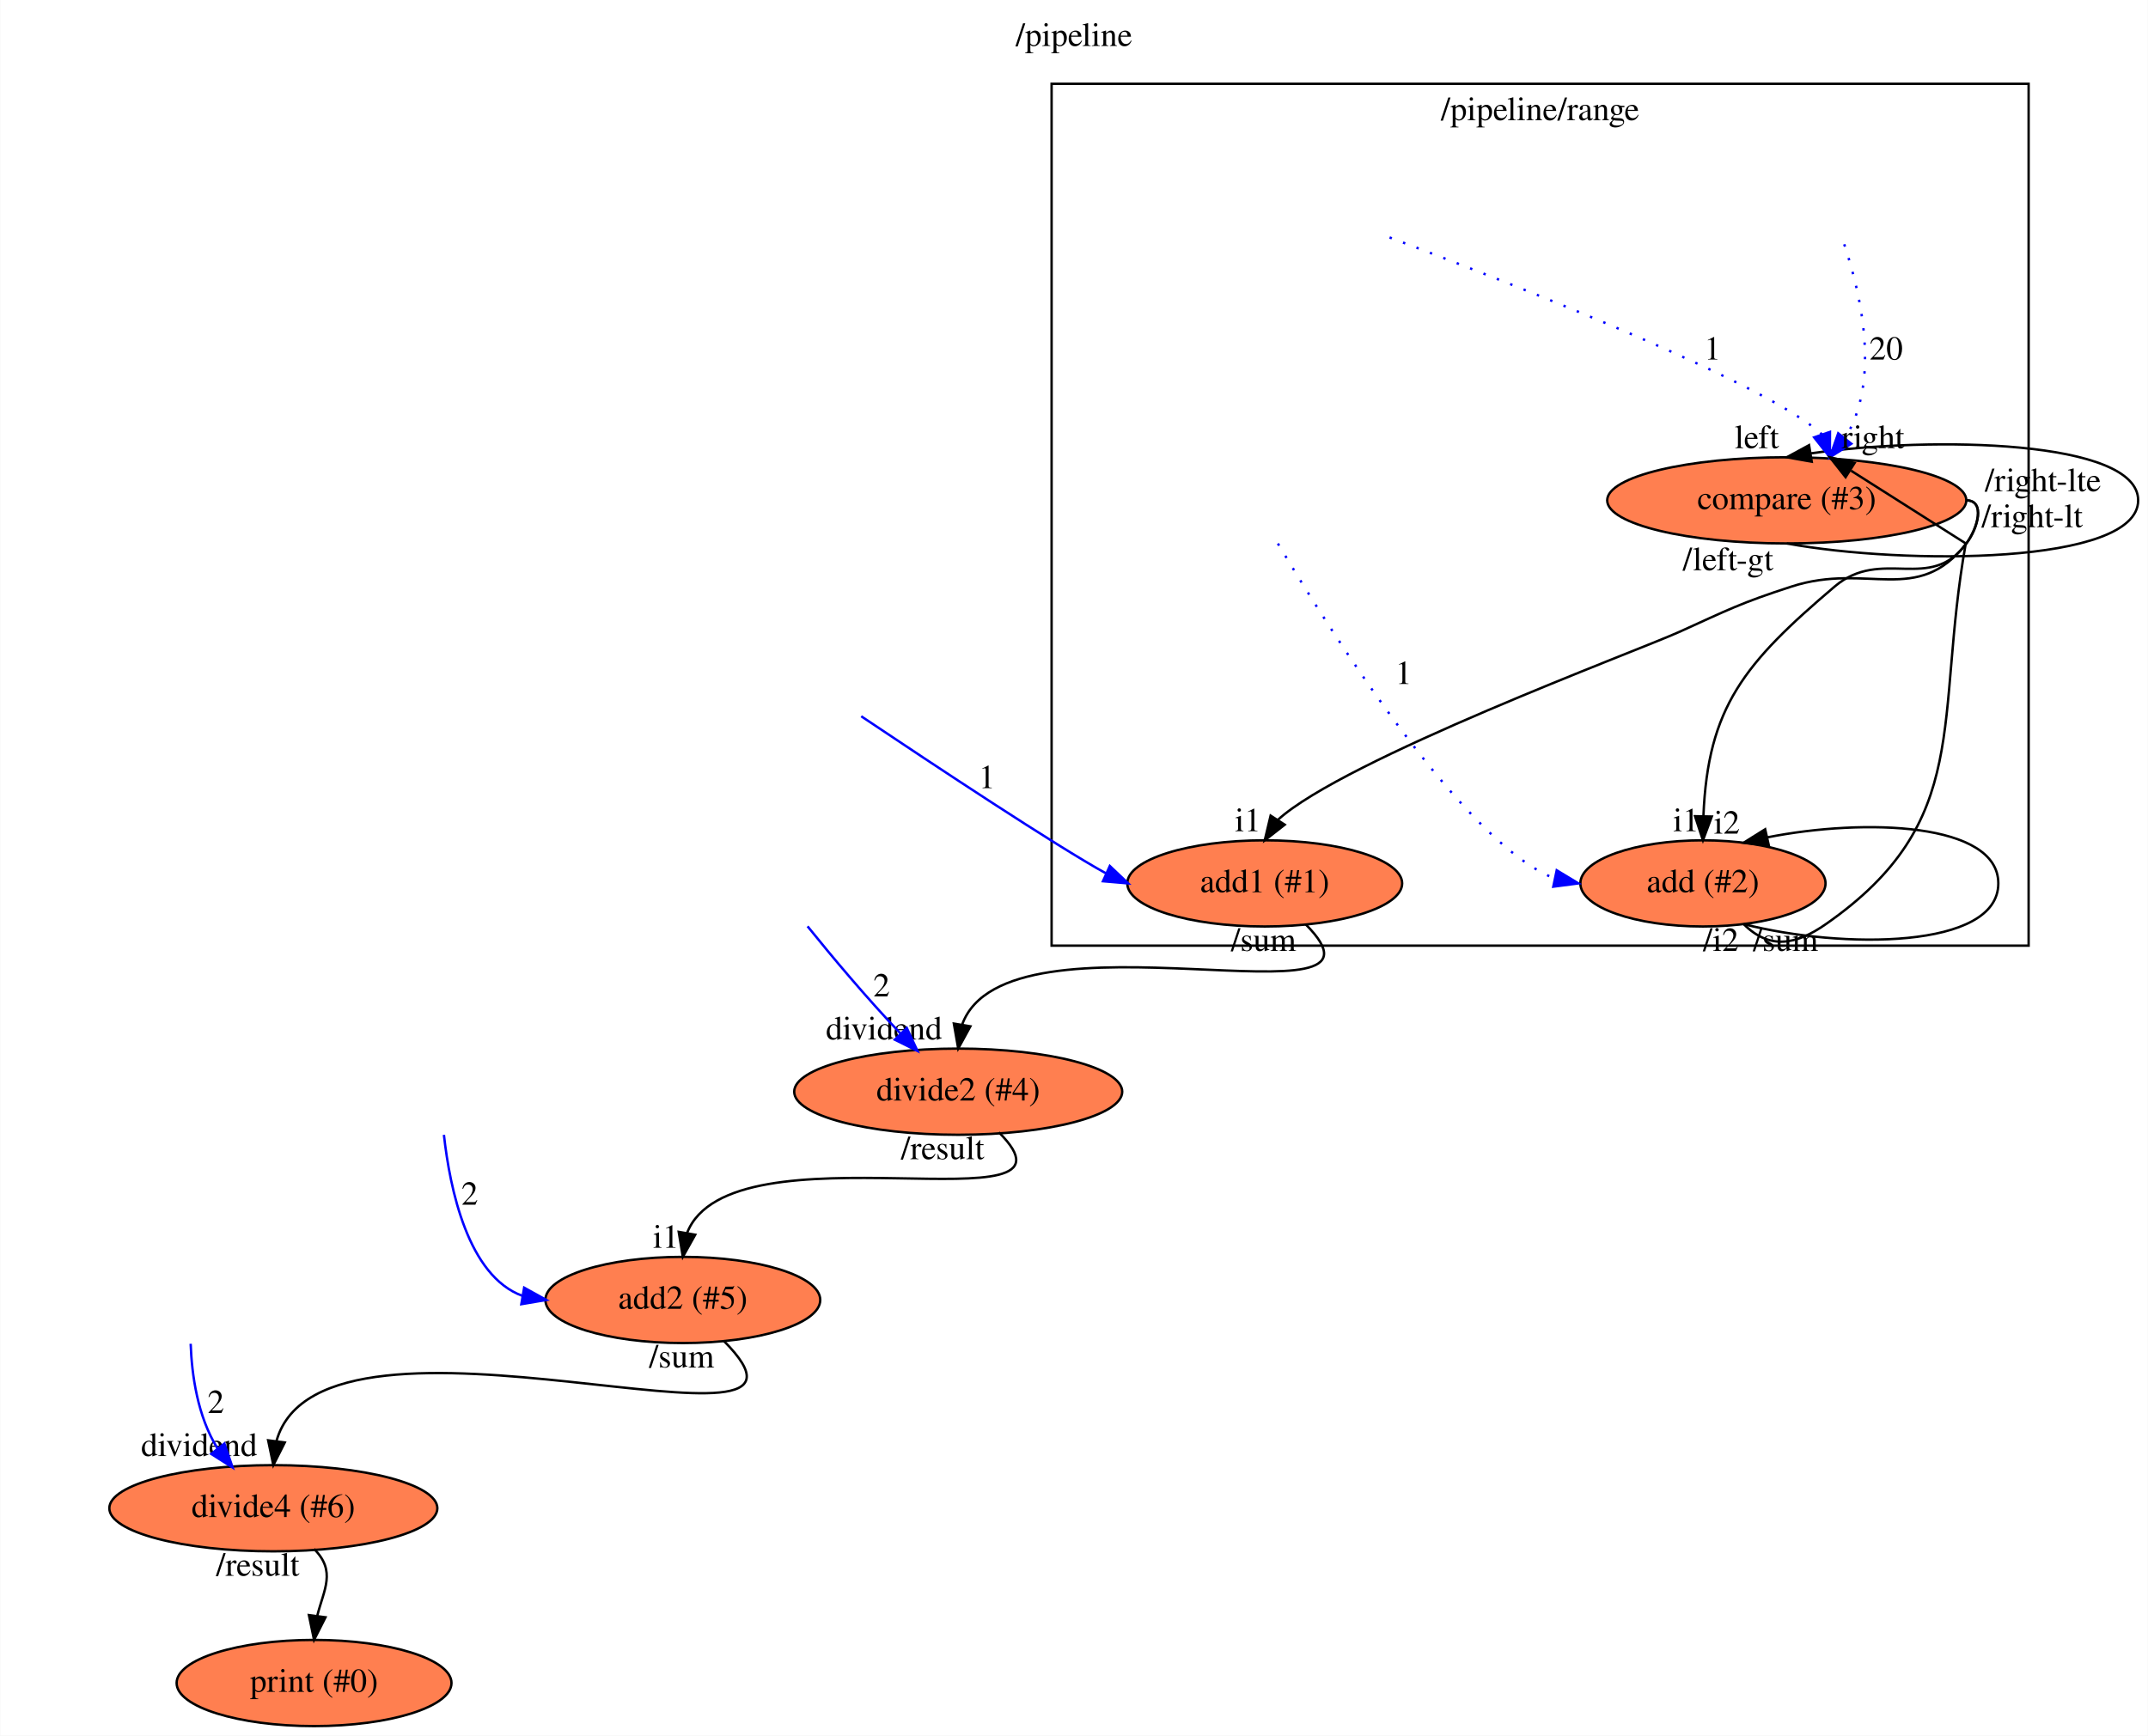
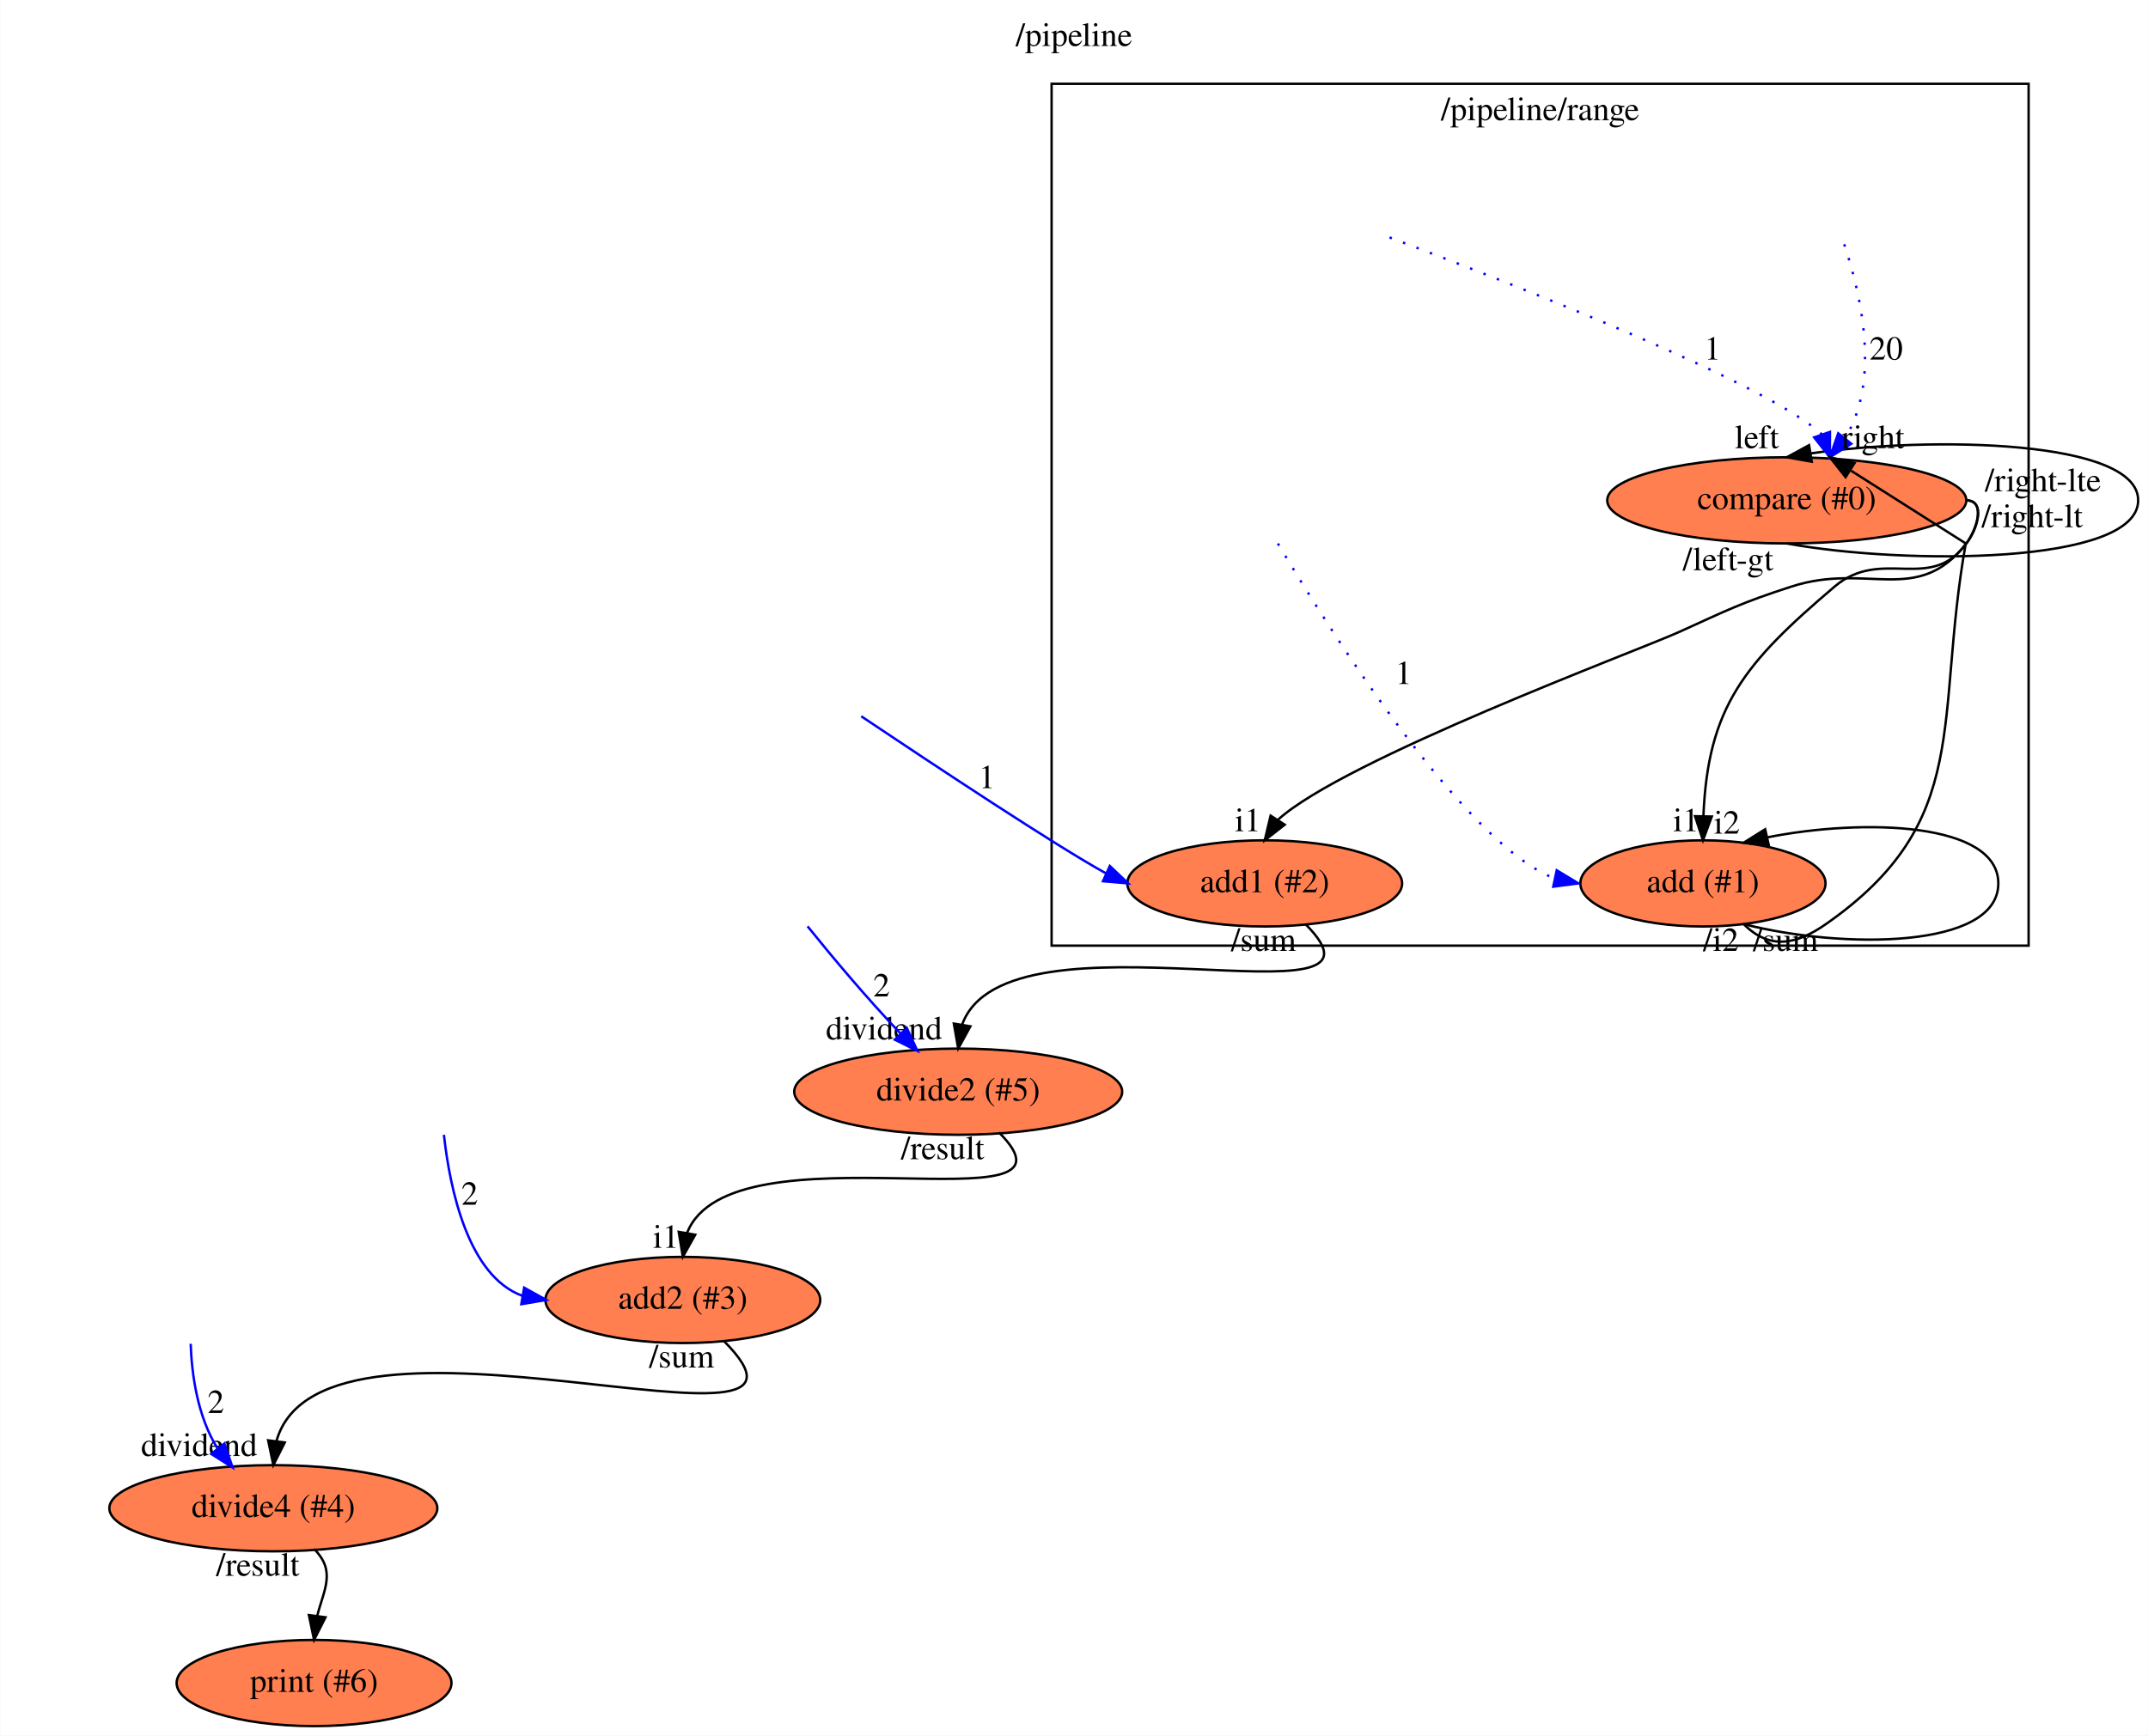
<svg xmlns="http://www.w3.org/2000/svg" xmlns:xlink="http://www.w3.org/1999/xlink" width="897pt" height="725pt" viewBox="0.00 0.00 896.79 725.00">
  <g id="graph0" class="graph" transform="scale(1 1) rotate(0) translate(4 721)">
    <polygon fill="#ffffff" stroke="transparent" points="-4,4 -4,-721 892.787,-721 892.787,4 -4,4" />
    <text text-anchor="middle" x="444.393" y="-701.8" font-family="Times,serif" font-size="14.00" fill="#000000">/pipeline</text>
    <g id="clust1" class="cluster">
      <polygon fill="none" stroke="#000000" points="435.043,-326 435.043,-686 843.043,-686 843.043,-326 435.043,-326" />
      <text text-anchor="middle" x="639.043" y="-670.8" font-family="Times,serif" font-size="14.00" fill="#000000">/pipeline/range</text>
    </g>
    <g id="node1" class="node">
      <g id="a_node1">
-         <a xlink:href="file:///home/travis/build/andrewdavidmackenzie/flow/flowstdlib/control/compare_switch/compare_switch.html" xlink:title="compare (#3)">
+         <a xlink:href="file:///home/travis/build/andrewdavidmackenzie/flow/flowstdlib/control/compare_switch/compare_switch.html" xlink:title="compare (#0)">
          <ellipse fill="#ff7f50" stroke="#000000" cx="742.043" cy="-512" rx="74.987" ry="18" />
-           <text text-anchor="middle" x="742.043" y="-508.3" font-family="Times,serif" font-size="14.00" fill="#000000">compare (#3)</text>
+           <text text-anchor="middle" x="742.043" y="-508.3" font-family="Times,serif" font-size="14.00" fill="#000000">compare (#0)</text>
        </a>
      </g>
    </g>
    <g id="edge4" class="edge">
      <path fill="none" stroke="#000000" d="M742.043,-494C790.958,-485 888.787,-485 888.787,-512 888.787,-537.26 803.162,-538.888 752.072,-531.623" />
      <polygon fill="#000000" stroke="#000000" points="752.474,-528.143 742.043,-530 751.356,-535.053 752.474,-528.143" />
      <text text-anchor="middle" x="729.543" y="-533.8" font-family="Times,serif" font-size="14.00" fill="#000000">left</text>
      <text text-anchor="middle" x="717.543" y="-482.8" font-family="Times,serif" font-size="14.00" fill="#000000">/left-gt</text>
    </g>
    <g id="node4" class="node">
      <g id="a_node4">
-         <a xlink:href="file:///home/travis/build/andrewdavidmackenzie/flow/flowstdlib/math/add/add.html" xlink:title="add1 (#1)">
+         <a xlink:href="file:///home/travis/build/andrewdavidmackenzie/flow/flowstdlib/math/add/add.html" xlink:title="add1 (#2)">
          <ellipse fill="#ff7f50" stroke="#000000" cx="524.043" cy="-352" rx="57.391" ry="18" />
-           <text text-anchor="middle" x="524.043" y="-348.3" font-family="Times,serif" font-size="14.00" fill="#000000">add1 (#1)</text>
+           <text text-anchor="middle" x="524.043" y="-348.3" font-family="Times,serif" font-size="14.00" fill="#000000">add1 (#2)</text>
        </a>
      </g>
    </g>
    <g id="edge3" class="edge">
      <path fill="none" stroke="#000000" d="M817.043,-512C825.043,-512 821.977,-500.298 817.043,-494 796.436,-467.694 775.836,-486.288 744.043,-476 722.606,-469.063 717.569,-466.291 697.043,-457 679.662,-449.132 557.081,-403.729 529.531,-378.543" />
      <polygon fill="#000000" stroke="#000000" points="532.393,-376.522 524.043,-370 526.504,-380.305 532.393,-376.522" />
      <text text-anchor="middle" x="517.043" y="-373.8" font-family="Times,serif" font-size="14.00" fill="#000000">i1</text>
      <text text-anchor="middle" x="849.043" y="-515.8" font-family="Times,serif" font-size="14.00" fill="#000000">/right-lte</text>
    </g>
    <g id="node5" class="node">
      <g id="a_node5">
-         <a xlink:href="file:///home/travis/build/andrewdavidmackenzie/flow/flowstdlib/math/add/add.html" xlink:title="add (#2)">
+         <a xlink:href="file:///home/travis/build/andrewdavidmackenzie/flow/flowstdlib/math/add/add.html" xlink:title="add (#1)">
          <ellipse fill="#ff7f50" stroke="#000000" cx="707.043" cy="-352" rx="51.191" ry="18" />
-           <text text-anchor="middle" x="707.043" y="-348.3" font-family="Times,serif" font-size="14.00" fill="#000000">add (#2)</text>
+           <text text-anchor="middle" x="707.043" y="-348.3" font-family="Times,serif" font-size="14.00" fill="#000000">add (#1)</text>
        </a>
      </g>
    </g>
    <g id="edge5" class="edge">
      <path fill="none" stroke="#000000" d="M817.043,-512C825.043,-512 821.739,-500.477 817.043,-494 801.947,-473.176 781.645,-492.652 762.043,-476 724.28,-443.919 709.09,-425.61 707.239,-380.132" />
      <polygon fill="#000000" stroke="#000000" points="710.736,-379.93 707.043,-370 703.737,-380.066 710.736,-379.93" />
      <text text-anchor="middle" x="700.043" y="-373.8" font-family="Times,serif" font-size="14.00" fill="#000000">i1</text>
      <text text-anchor="middle" x="844.543" y="-500.8" font-family="Times,serif" font-size="14.00" fill="#000000">/right-lt</text>
    </g>
    <g id="edge1" class="edge">
      <path fill="none" stroke="#0000ff" stroke-dasharray="1,5" d="M766.048,-618.956C773.179,-597.548 781.247,-561.759 766.321,-537.899" />
      <polygon fill="#0000ff" stroke="#0000ff" points="769.005,-535.651 760.043,-530 763.525,-540.006 769.005,-535.651" />
      <text text-anchor="middle" x="783.543" y="-570.8" font-family="Times,serif" font-size="14.00" fill="#000000">20</text>
    </g>
    <g id="edge2" class="edge">
      <path fill="none" stroke="#0000ff" stroke-dasharray="1,5" d="M576.181,-621.819C633.953,-600.039 734.564,-560.273 756.749,-539.533" />
      <polygon fill="#0000ff" stroke="#0000ff" points="760.085,-540.595 760.043,-530 753.469,-538.308 760.085,-540.595" />
      <text text-anchor="middle" x="711.043" y="-570.8" font-family="Times,serif" font-size="14.00" fill="#000000">1</text>
    </g>
    <g id="node8" class="node">
      <g id="a_node8">
-         <a xlink:href="file:///home/travis/build/andrewdavidmackenzie/flow/flowstdlib/math/divide/divide.html" xlink:title="divide2 (#4)">
+         <a xlink:href="file:///home/travis/build/andrewdavidmackenzie/flow/flowstdlib/math/divide/divide.html" xlink:title="divide2 (#5)">
          <ellipse fill="#ff7f50" stroke="#000000" cx="396.043" cy="-265" rx="68.489" ry="18" />
-           <text text-anchor="middle" x="396.043" y="-261.3" font-family="Times,serif" font-size="14.00" fill="#000000">divide2 (#4)</text>
+           <text text-anchor="middle" x="396.043" y="-261.3" font-family="Times,serif" font-size="14.00" fill="#000000">divide2 (#5)</text>
        </a>
      </g>
    </g>
    <g id="edge10" class="edge">
      <path fill="none" stroke="#000000" d="M541.043,-335C586.807,-289.237 416.474,-344.706 397.707,-293.076" />
      <polygon fill="#000000" stroke="#000000" points="401.126,-292.296 396.043,-283 394.22,-293.437 401.126,-292.296" />
      <text text-anchor="middle" x="365.043" y="-286.8" font-family="Times,serif" font-size="14.00" fill="#000000">dividend</text>
      <text text-anchor="middle" x="523.543" y="-323.8" font-family="Times,serif" font-size="14.00" fill="#000000">/sum</text>
    </g>
    <g id="edge8" class="edge">
      <path fill="none" stroke="#000000" d="M724.043,-335C734.837,-324.206 745.872,-326.263 758.389,-335 820.119,-378.09 803.606,-419.881 816.787,-494 816.787,-494 784.869,-514.25 768.909,-524.375" />
      <polygon fill="#000000" stroke="#000000" points="766.612,-521.687 760.043,-530 770.362,-527.598 766.612,-521.687" />
      <text text-anchor="middle" x="778.043" y="-533.8" font-family="Times,serif" font-size="14.00" fill="#000000">right</text>
      <text text-anchor="middle" x="741.543" y="-323.8" font-family="Times,serif" font-size="14.00" fill="#000000">/sum</text>
    </g>
    <g id="edge7" class="edge">
      <path fill="none" stroke="#000000" d="M724.043,-335C765.158,-324.5 830.389,-324.5 830.389,-352 830.389,-377.405 774.717,-379.34 733.819,-371.209" />
      <polygon fill="#000000" stroke="#000000" points="734.569,-367.79 724.043,-369 733.026,-374.618 734.569,-367.79" />
      <text text-anchor="middle" x="717.043" y="-372.8" font-family="Times,serif" font-size="14.00" fill="#000000">i2</text>
      <text text-anchor="middle" x="714.543" y="-323.8" font-family="Times,serif" font-size="14.00" fill="#000000">/i2</text>
    </g>
    <g id="edge6" class="edge">
      <path fill="none" stroke="#0000ff" stroke-dasharray="1,5" d="M529.543,-493.957C552.373,-455.709 607.483,-368.777 644.977,-354.118" />
      <polygon fill="#0000ff" stroke="#0000ff" points="645.978,-357.484 655.043,-352 644.537,-350.634 645.978,-357.484" />
      <text text-anchor="middle" x="582.043" y="-435.3" font-family="Times,serif" font-size="14.00" fill="#000000">1</text>
    </g>
    <g id="edge9" class="edge">
      <path fill="none" stroke="#0000ff" d="M355.538,-421.812C386.416,-401.112 436.901,-367.68 457.904,-356.102" />
      <polygon fill="#0000ff" stroke="#0000ff" points="459.353,-359.288 467.043,-352 456.487,-352.902 459.353,-359.288" />
      <text text-anchor="middle" x="408.043" y="-391.8" font-family="Times,serif" font-size="14.00" fill="#000000">1</text>
    </g>
    <g id="node10" class="node">
      <g id="a_node10">
-         <a xlink:href="file:///home/travis/build/andrewdavidmackenzie/flow/flowstdlib/math/add/add.html" xlink:title="add2 (#5)">
+         <a xlink:href="file:///home/travis/build/andrewdavidmackenzie/flow/flowstdlib/math/add/add.html" xlink:title="add2 (#3)">
          <ellipse fill="#ff7f50" stroke="#000000" cx="281.043" cy="-178" rx="57.391" ry="18" />
-           <text text-anchor="middle" x="281.043" y="-174.3" font-family="Times,serif" font-size="14.00" fill="#000000">add2 (#5)</text>
+           <text text-anchor="middle" x="281.043" y="-174.3" font-family="Times,serif" font-size="14.00" fill="#000000">add2 (#3)</text>
        </a>
      </g>
    </g>
    <g id="edge12" class="edge">
      <path fill="none" stroke="#000000" d="M413.043,-248C455.017,-206.026 300.978,-252.878 282.782,-205.905" />
      <polygon fill="#000000" stroke="#000000" points="286.22,-205.244 281.043,-196 279.325,-206.455 286.22,-205.244" />
      <text text-anchor="middle" x="274.043" y="-199.8" font-family="Times,serif" font-size="14.00" fill="#000000">i1</text>
      <text text-anchor="middle" x="389.543" y="-236.8" font-family="Times,serif" font-size="14.00" fill="#000000">/result</text>
    </g>
    <g id="edge11" class="edge">
      <path fill="none" stroke="#0000ff" d="M333.125,-334.08C343.207,-321.576 357.501,-304.472 371.954,-289.277" />
      <polygon fill="#0000ff" stroke="#0000ff" points="374.572,-291.605 379.043,-282 369.558,-286.72 374.572,-291.605" />
      <text text-anchor="middle" x="364.043" y="-304.8" font-family="Times,serif" font-size="14.00" fill="#000000">2</text>
    </g>
    <g id="node12" class="node">
      <g id="a_node12">
-         <a xlink:href="file:///home/travis/build/andrewdavidmackenzie/flow/flowstdlib/math/divide/divide.html" xlink:title="divide4 (#6)">
+         <a xlink:href="file:///home/travis/build/andrewdavidmackenzie/flow/flowstdlib/math/divide/divide.html" xlink:title="divide4 (#4)">
          <ellipse fill="#ff7f50" stroke="#000000" cx="110.043" cy="-91" rx="68.489" ry="18" />
-           <text text-anchor="middle" x="110.043" y="-87.3" font-family="Times,serif" font-size="14.00" fill="#000000">divide4 (#6)</text>
+           <text text-anchor="middle" x="110.043" y="-87.3" font-family="Times,serif" font-size="14.00" fill="#000000">divide4 (#4)</text>
        </a>
      </g>
    </g>
    <g id="edge14" class="edge">
      <path fill="none" stroke="#000000" d="M298.043,-161C356.71,-102.333 130.894,-187.734 111.38,-119.19" />
      <polygon fill="#000000" stroke="#000000" points="114.814,-118.46 110.043,-109 107.873,-119.37 114.814,-118.46" />
      <text text-anchor="middle" x="79.043" y="-112.8" font-family="Times,serif" font-size="14.00" fill="#000000">dividend</text>
      <text text-anchor="middle" x="280.543" y="-149.8" font-family="Times,serif" font-size="14.00" fill="#000000">/sum</text>
    </g>
    <g id="edge13" class="edge">
      <path fill="none" stroke="#0000ff" d="M181.272,-246.974C183.766,-224.477 191.314,-187.946 214.127,-179.693" />
      <polygon fill="#0000ff" stroke="#0000ff" points="214.775,-183.133 224.043,-178 213.597,-176.233 214.775,-183.133" />
      <text text-anchor="middle" x="192.043" y="-217.8" font-family="Times,serif" font-size="14.00" fill="#000000">2</text>
    </g>
    <g id="node14" class="node">
      <g id="a_node14">
-         <a xlink:href="file:///home/travis/build/andrewdavidmackenzie/flow/flowr/src/lib/flowruntime/stdio/stdout.html" xlink:title="print (#0)">
+         <a xlink:href="file:///home/travis/build/andrewdavidmackenzie/flow/flowr/src/lib/flowruntime/stdio/stdout.html" xlink:title="print (#6)">
          <ellipse fill="#ff7f50" stroke="#000000" cx="127.043" cy="-18" rx="57.391" ry="18" />
-           <text text-anchor="middle" x="127.043" y="-14.3" font-family="Times,serif" font-size="14.00" fill="#000000">print (#0)</text>
+           <text text-anchor="middle" x="127.043" y="-14.3" font-family="Times,serif" font-size="14.00" fill="#000000">print (#6)</text>
        </a>
      </g>
    </g>
    <g id="edge16" class="edge">
      <path fill="none" stroke="#000000" d="M127.043,-74C136.373,-64.67 131.125,-57.033 128.383,-46.085" />
      <polygon fill="#000000" stroke="#000000" points="131.829,-45.452 127.043,-36 124.89,-46.374 131.829,-45.452" />
      <text text-anchor="middle" x="103.543" y="-62.8" font-family="Times,serif" font-size="14.00" fill="#000000">/result</text>
    </g>
    <g id="edge15" class="edge">
      <path fill="none" stroke="#0000ff" d="M75.514,-159.694C75.981,-146.731 78.373,-129.354 86.686,-116.06" />
      <polygon fill="#0000ff" stroke="#0000ff" points="89.598,-118.019 93.043,-108 84.102,-113.684 89.598,-118.019" />
      <text text-anchor="middle" x="86.043" y="-130.8" font-family="Times,serif" font-size="14.00" fill="#000000">2</text>
    </g>
  </g>
</svg>
